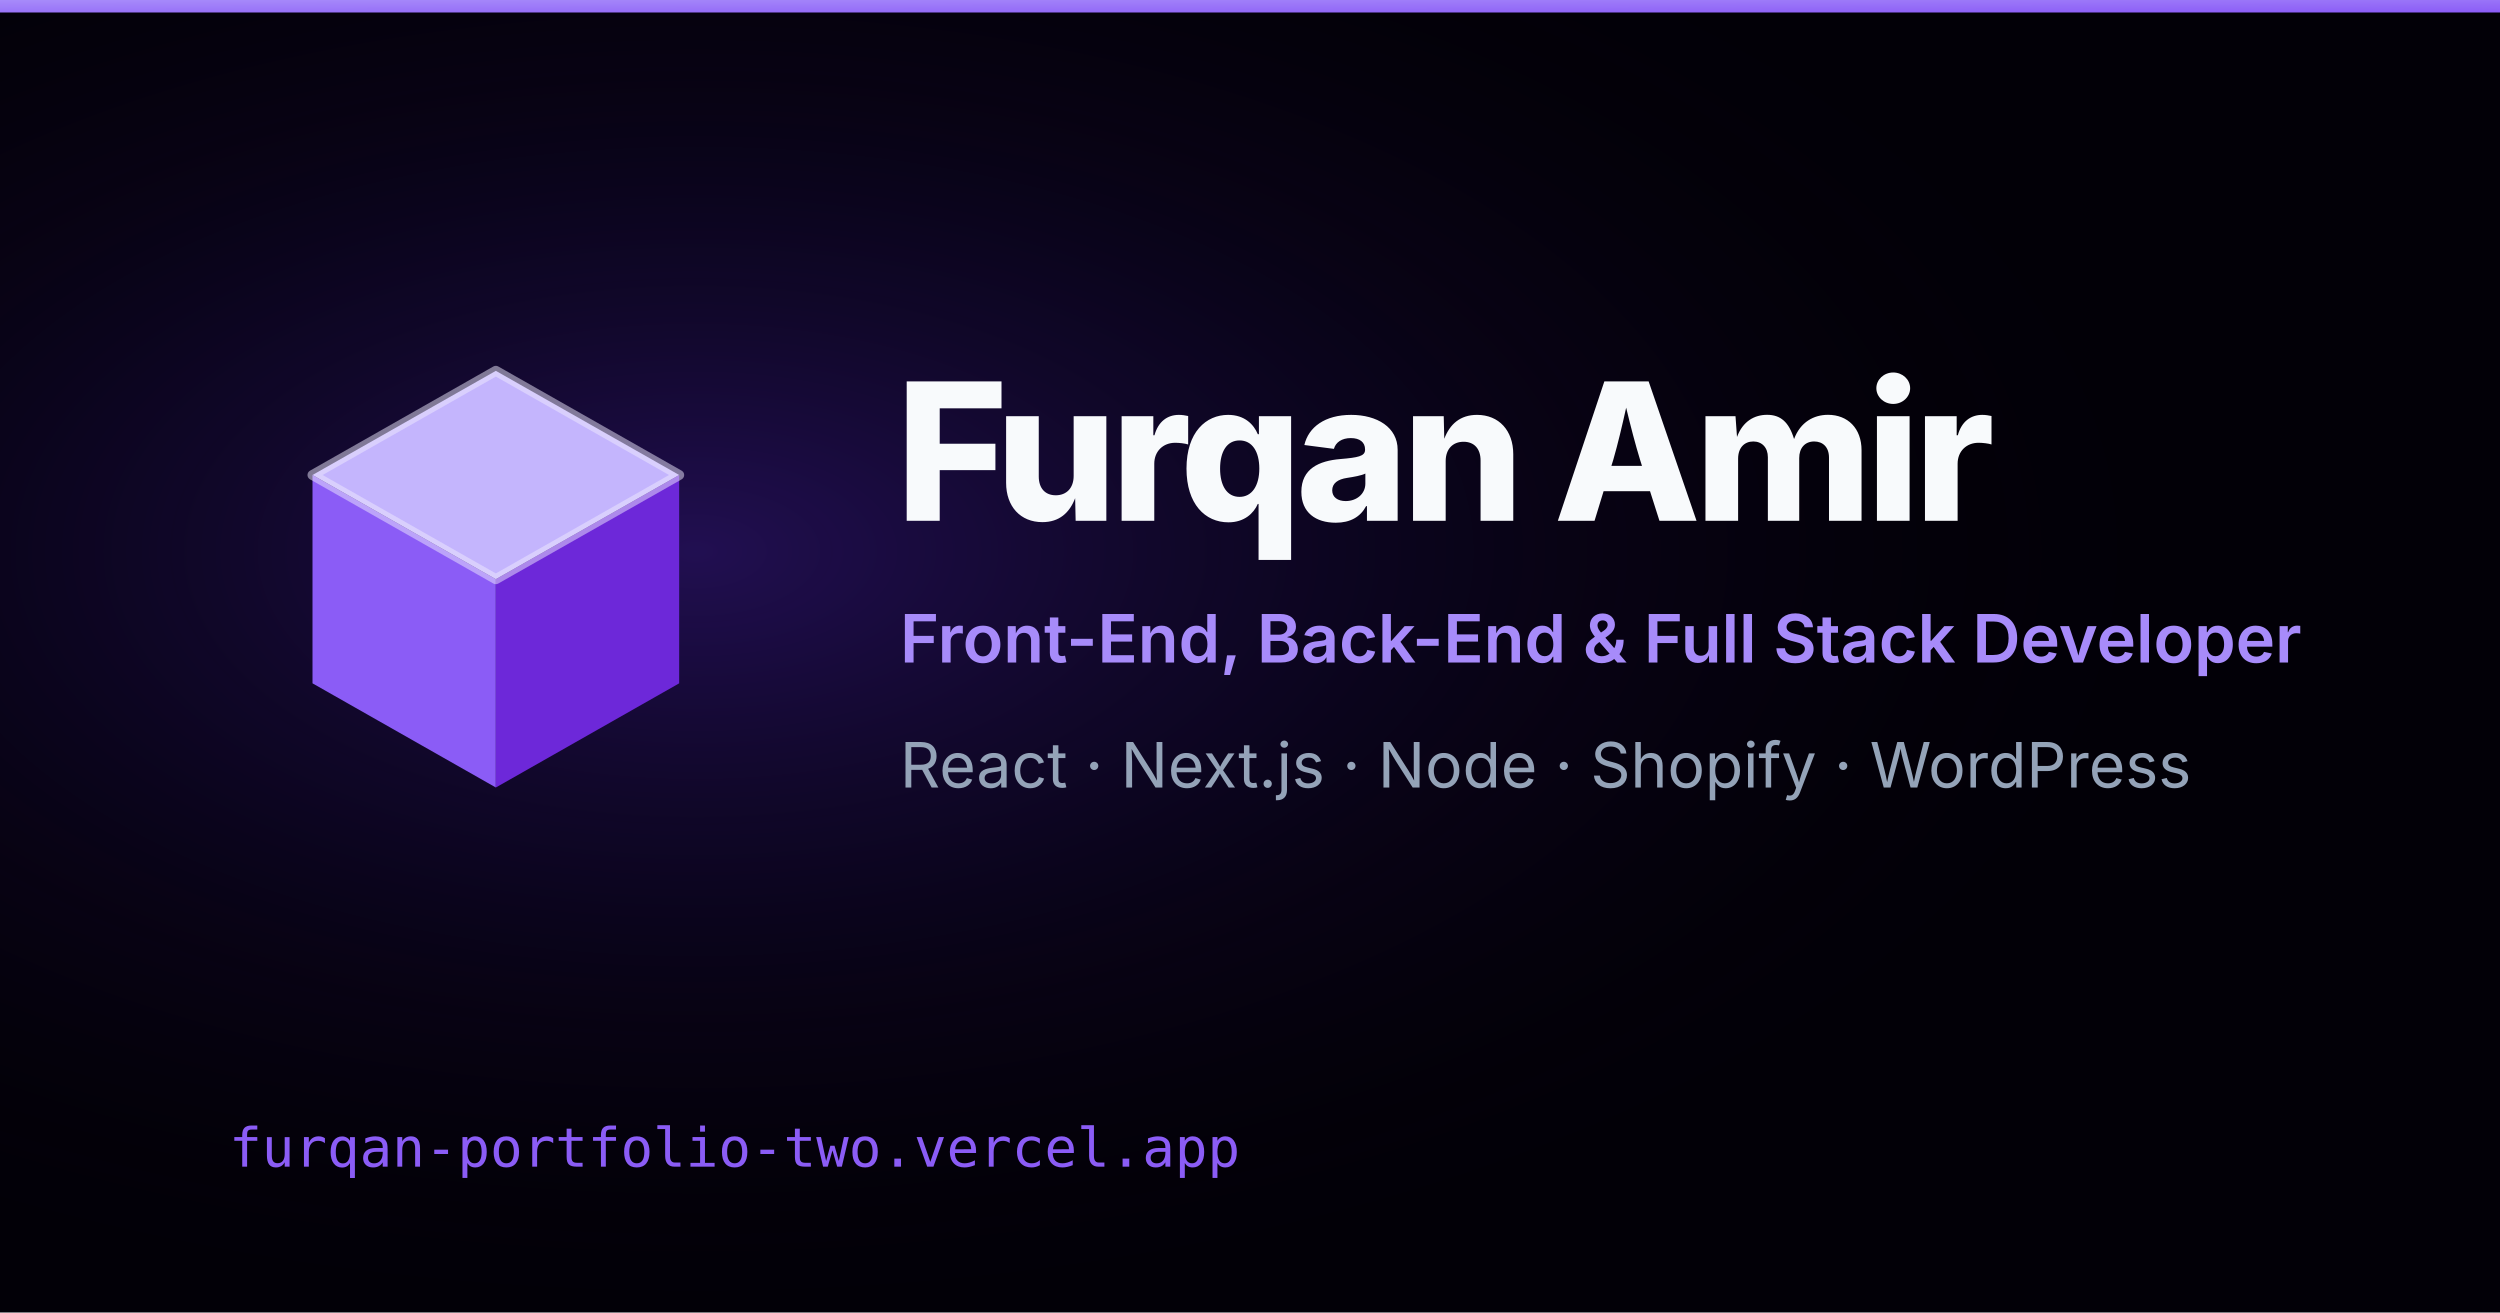
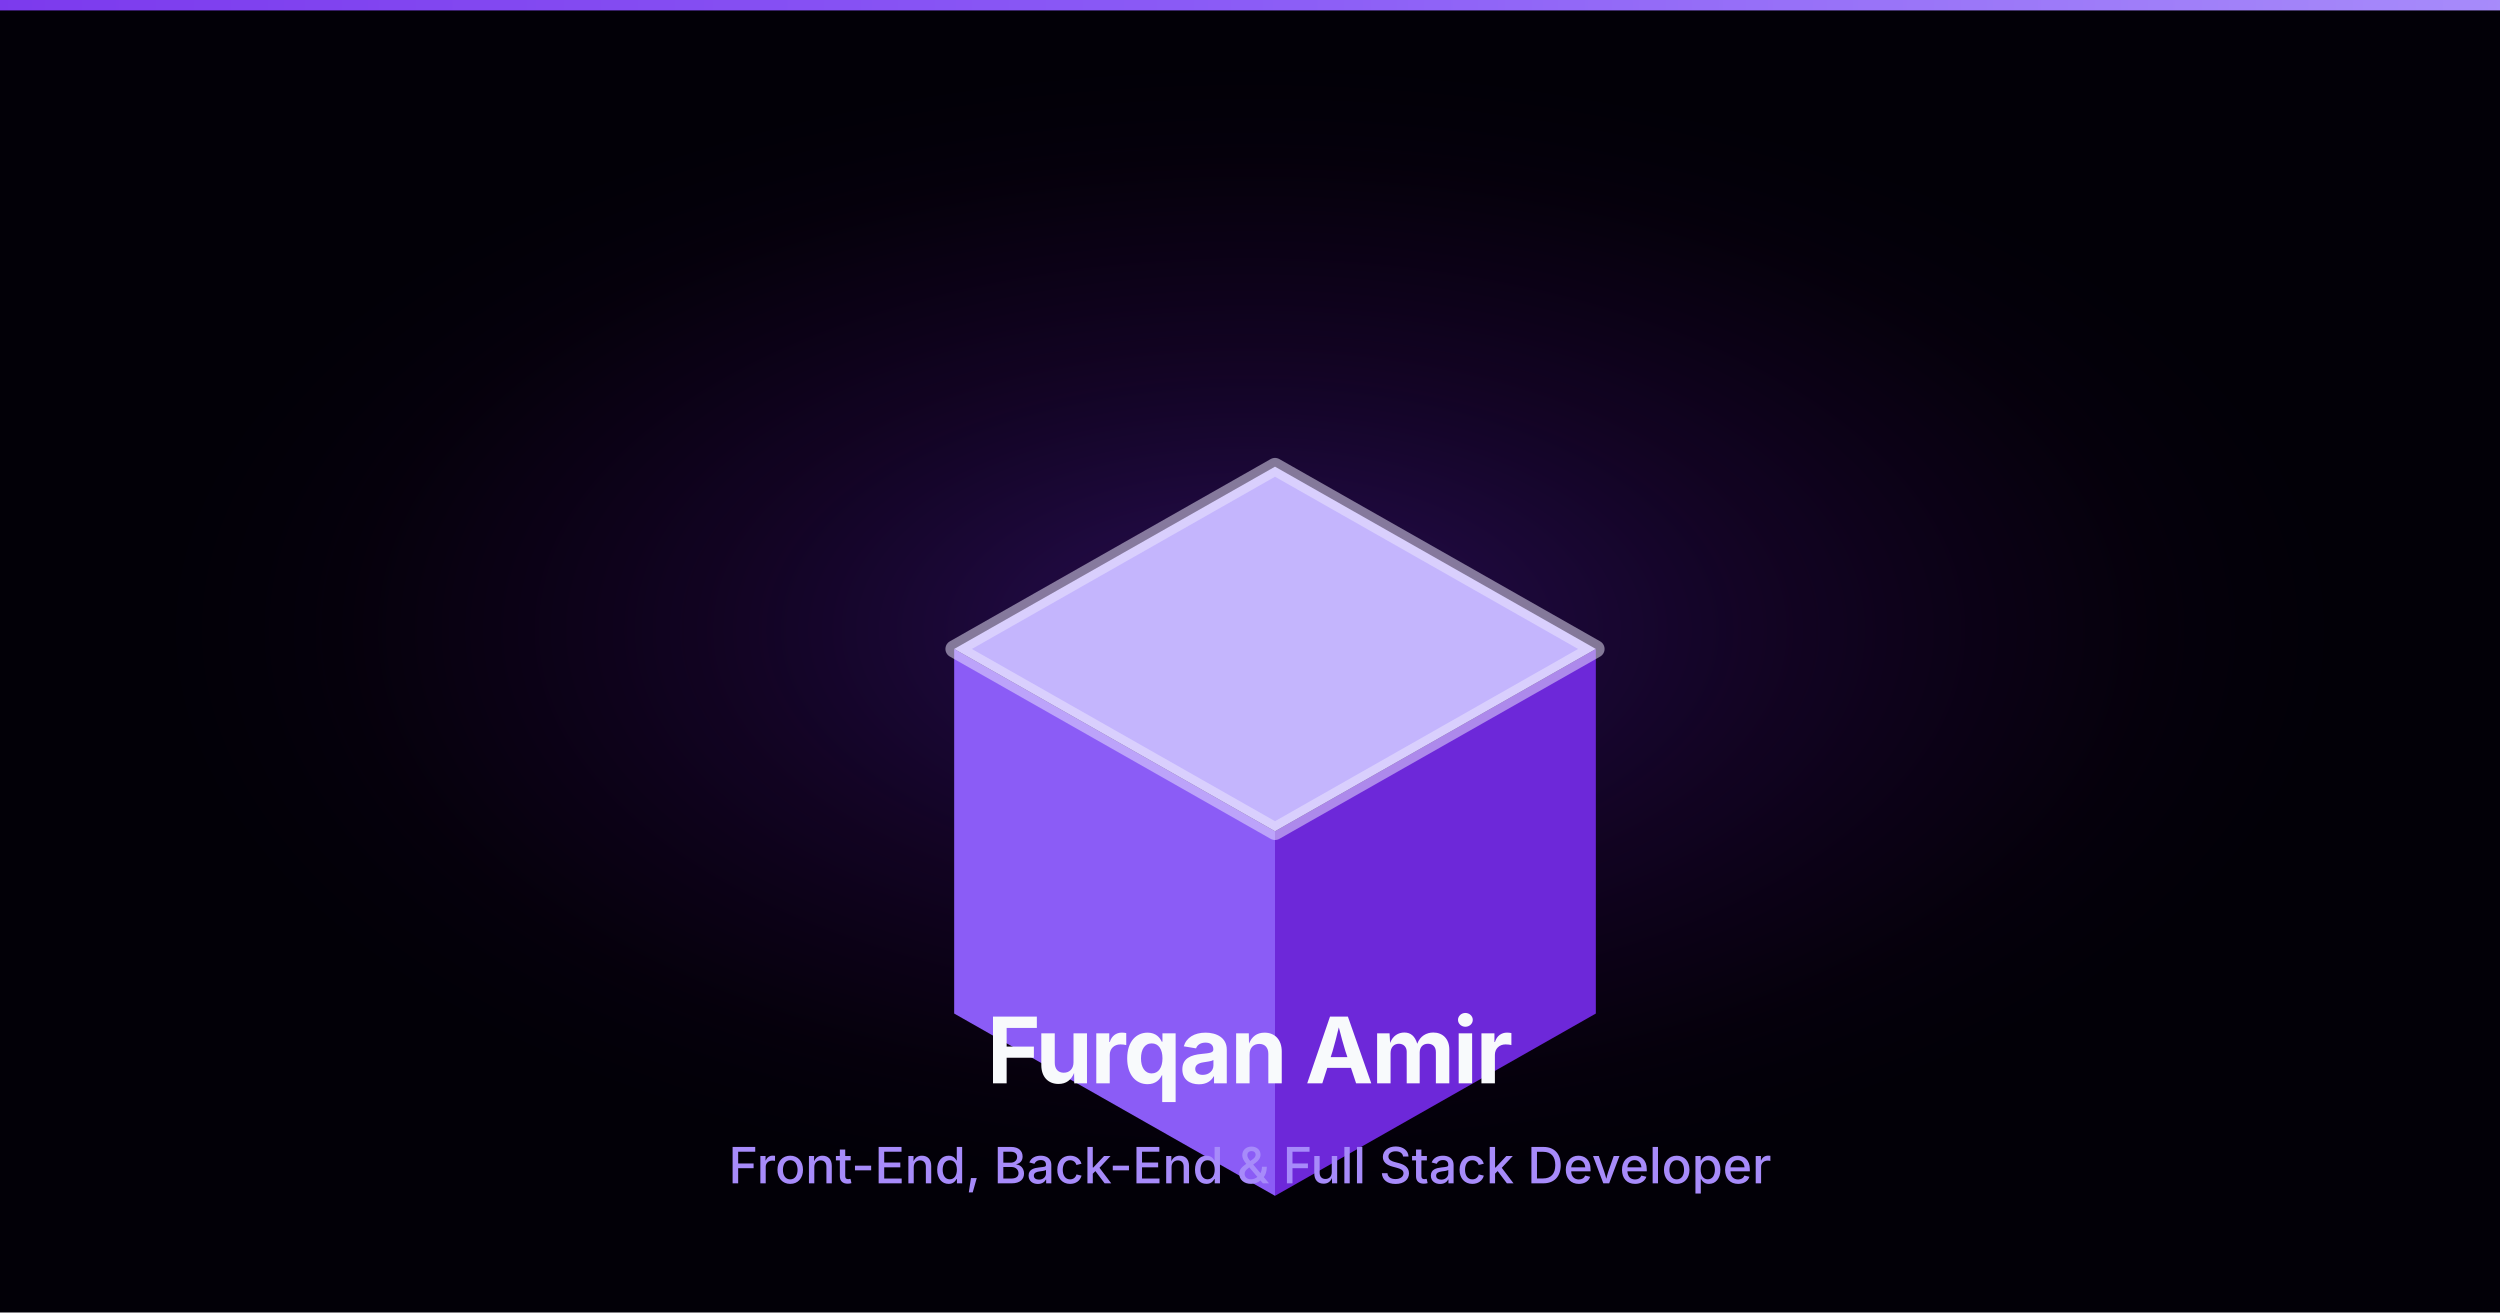
<svg xmlns="http://www.w3.org/2000/svg" width="1200" height="630" viewBox="0 0 1200 630" fill="none">
  <defs>
-     <radialGradient id="glow" cx="28%" cy="42%" r="60%">
-       <stop offset="0%" stop-color="#3b1b8f" stop-opacity="0.55" />
+     <radialGradient id="glow" cx="50%" cy="48%" r="45%">
+       <stop offset="0%" stop-color="#5b21b6" stop-opacity="0.45" />
+       <stop offset="70%" stop-color="#3b0764" stop-opacity="0.12" />
      <stop offset="100%" stop-color="#020007" stop-opacity="0" />
    </radialGradient>
-     <linearGradient id="accent" x1="0" y1="0" x2="1" y2="1">
-       <stop offset="0%" stop-color="#a78bfa" />
-       <stop offset="100%" stop-color="#8b5cf6" />
+     <linearGradient id="accent" x1="0" y1="0" x2="1" y2="0">
+       <stop offset="0%" stop-color="#7c3aed" />
+       <stop offset="50%" stop-color="#8b5cf6" />
+       <stop offset="100%" stop-color="#a78bfa" />
    </linearGradient>
  </defs>
  <rect width="1200" height="630" fill="#020007" />
  <rect width="1200" height="630" fill="url(#glow)" />
-   <rect x="0" y="0" width="1200" height="6" fill="url(#accent)" />
-   <g transform="translate(110,150) scale(8)">
+   <rect x="0" y="0" width="1200" height="5" fill="url(#accent)" />
+   <g transform="translate(388, 175) scale(14)">
    <path d="M16 3.5 27 9.75 16 16 5 9.75Z" fill="#c4b5fd" />
    <path d="M5 9.75 16 16v12.5L5 22.25Z" fill="#8b5cf6" />
    <path d="M27 9.75 16 16v12.5l11-6.25Z" fill="#6d28d9" />
    <path d="M16 3.5 27 9.75 16 16 5 9.75Z" stroke="#ede9fe" stroke-width="0.6" stroke-linejoin="round" opacity="0.5" />
  </g>
-   <text x="430" y="250" font-family="Plus Jakarta Sans, Inter, Arial, sans-serif" font-size="92" font-weight="800" fill="#f8fafc" letter-spacing="-3">Furqan Amir</text>
-   <text x="432" y="318" font-family="Inter, Arial, sans-serif" font-size="32" font-weight="600" fill="#a78bfa">Front-End, Back-End &amp; Full Stack Developer</text>
-   <text x="432" y="378" font-family="Inter, Arial, sans-serif" font-size="30" font-weight="400" fill="#94a3b8">React · Next.js · Node · Shopify · WordPress</text>
-   <text x="110" y="560" font-family="JetBrains Mono, monospace" font-size="26" font-weight="500" fill="#8b5cf6">furqan-portfolio-two.vercel.app</text>
+   <text x="600" y="520" text-anchor="middle" font-family="Plus Jakarta Sans, Inter, Arial, sans-serif" font-size="44" font-weight="700" fill="#f8fafc" letter-spacing="-1">Furqan Amir</text>
+   <text x="600" y="568" text-anchor="middle" font-family="Inter, Arial, sans-serif" font-size="24" font-weight="500" fill="#a78bfa">Front-End, Back-End &amp; Full Stack Developer</text>
</svg>
